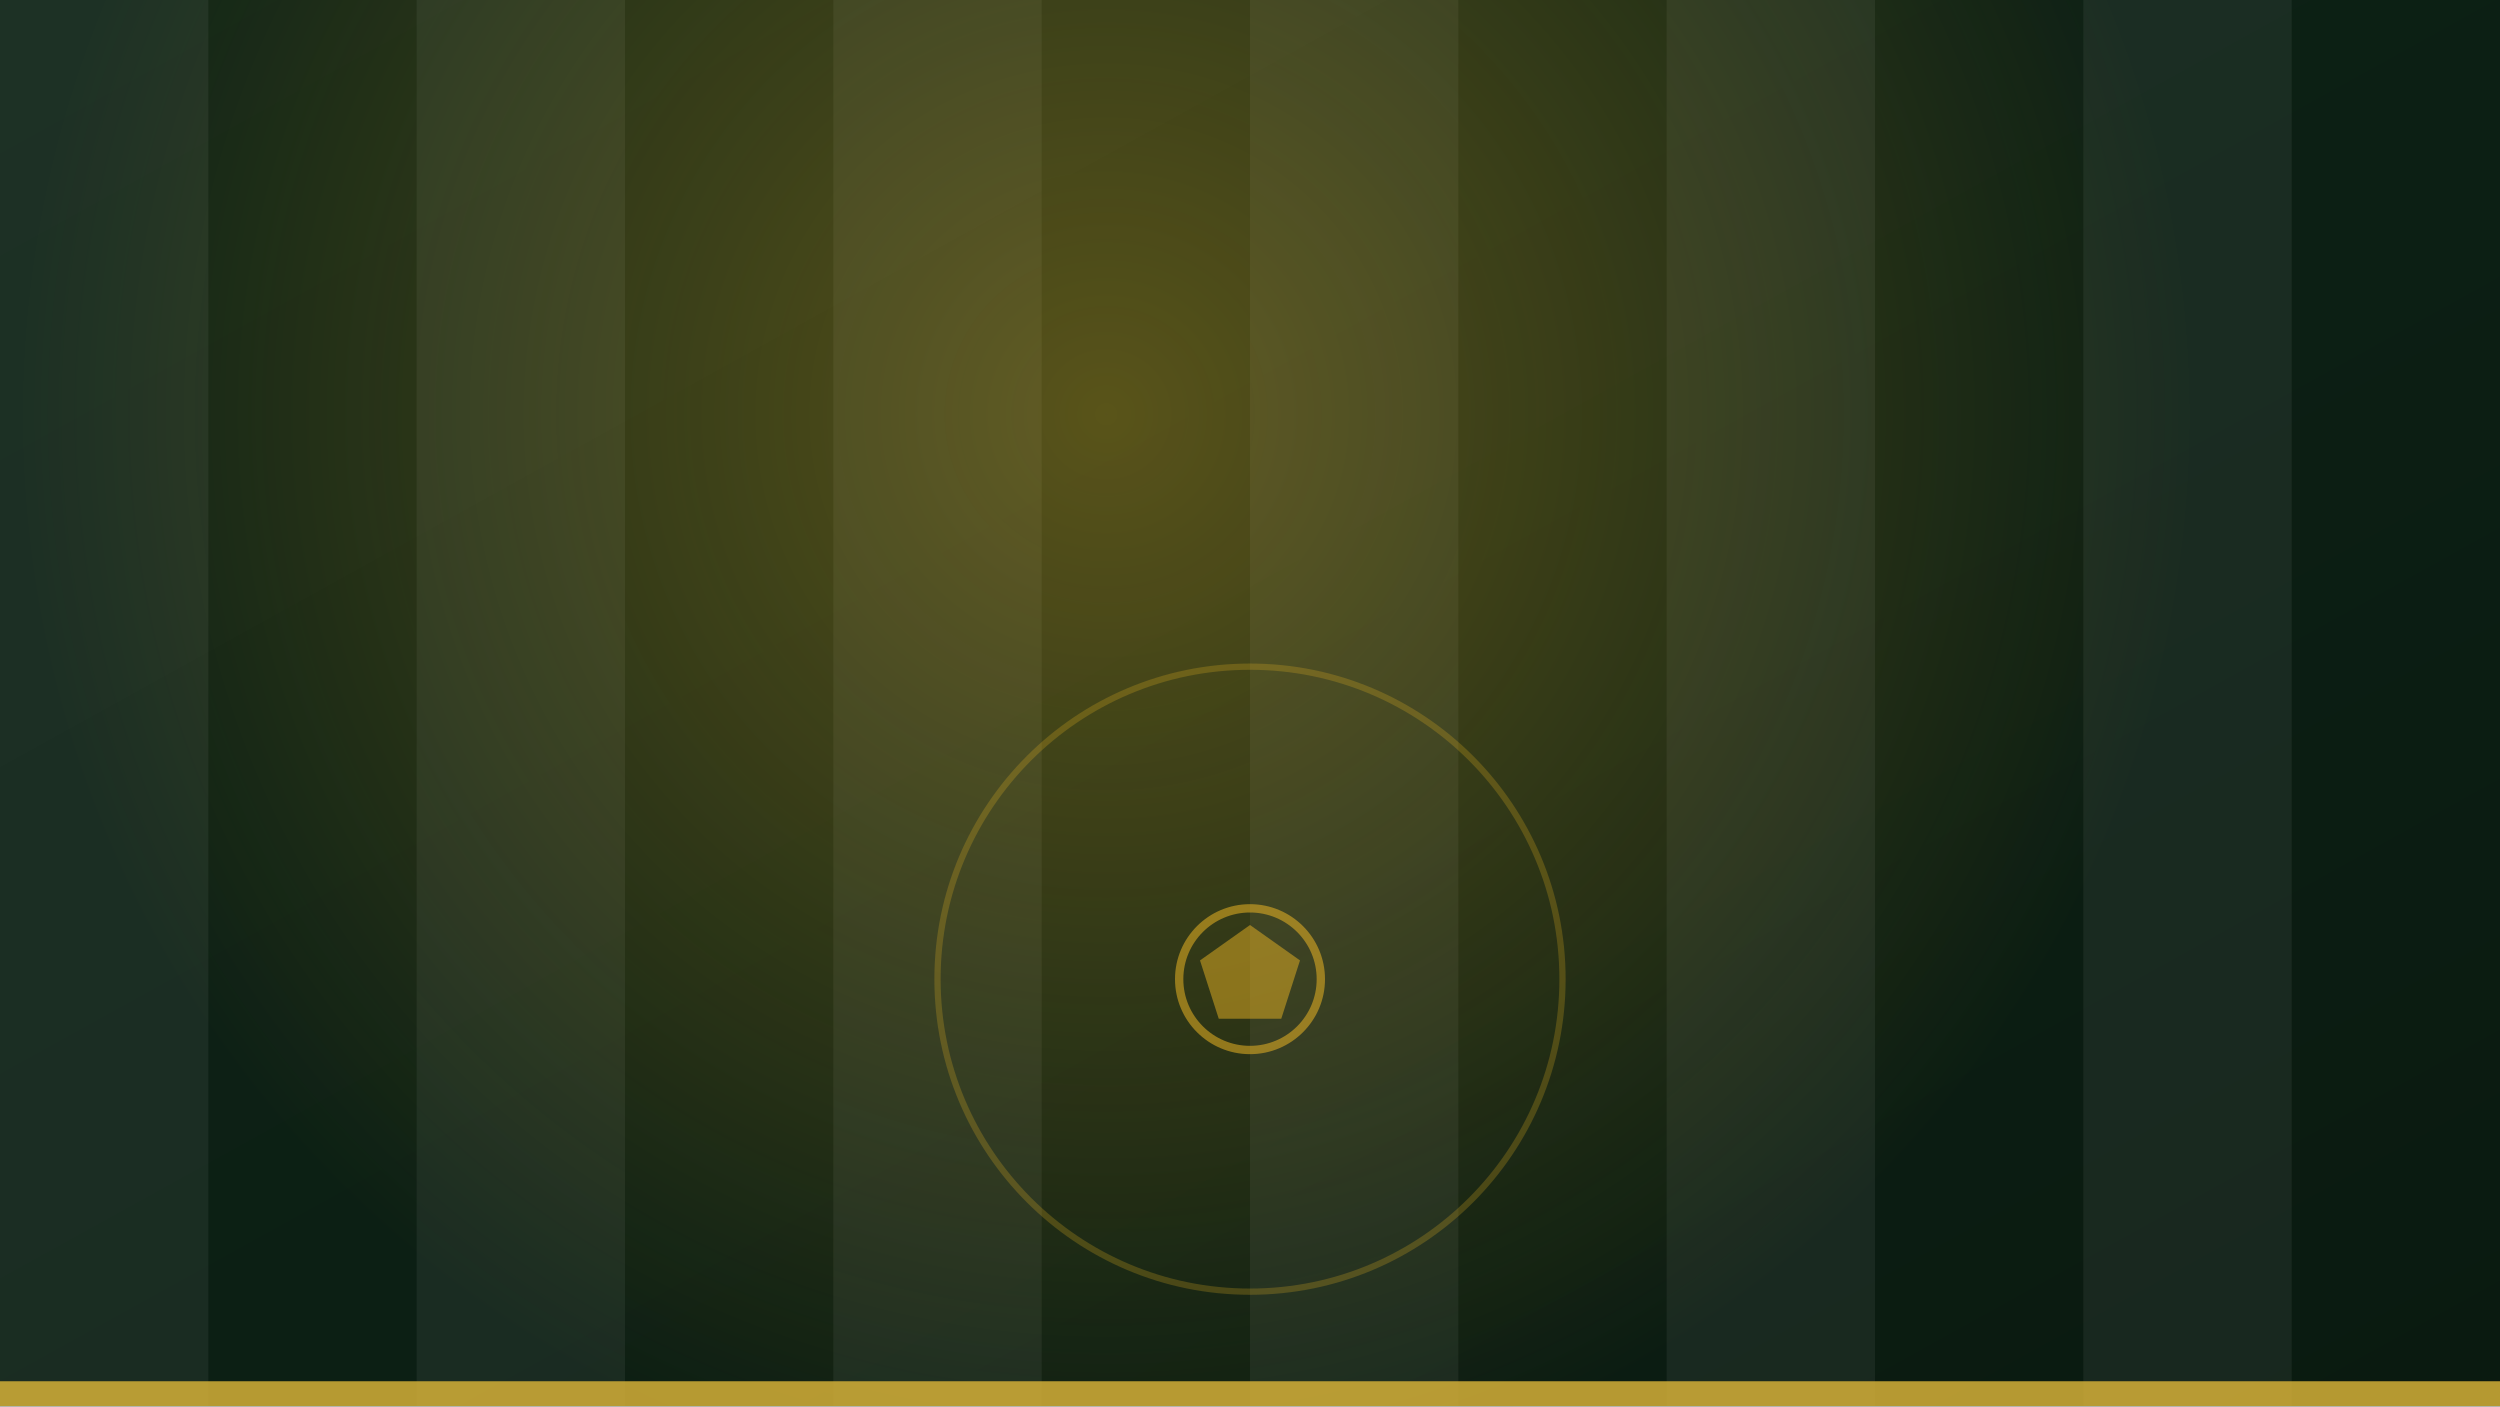
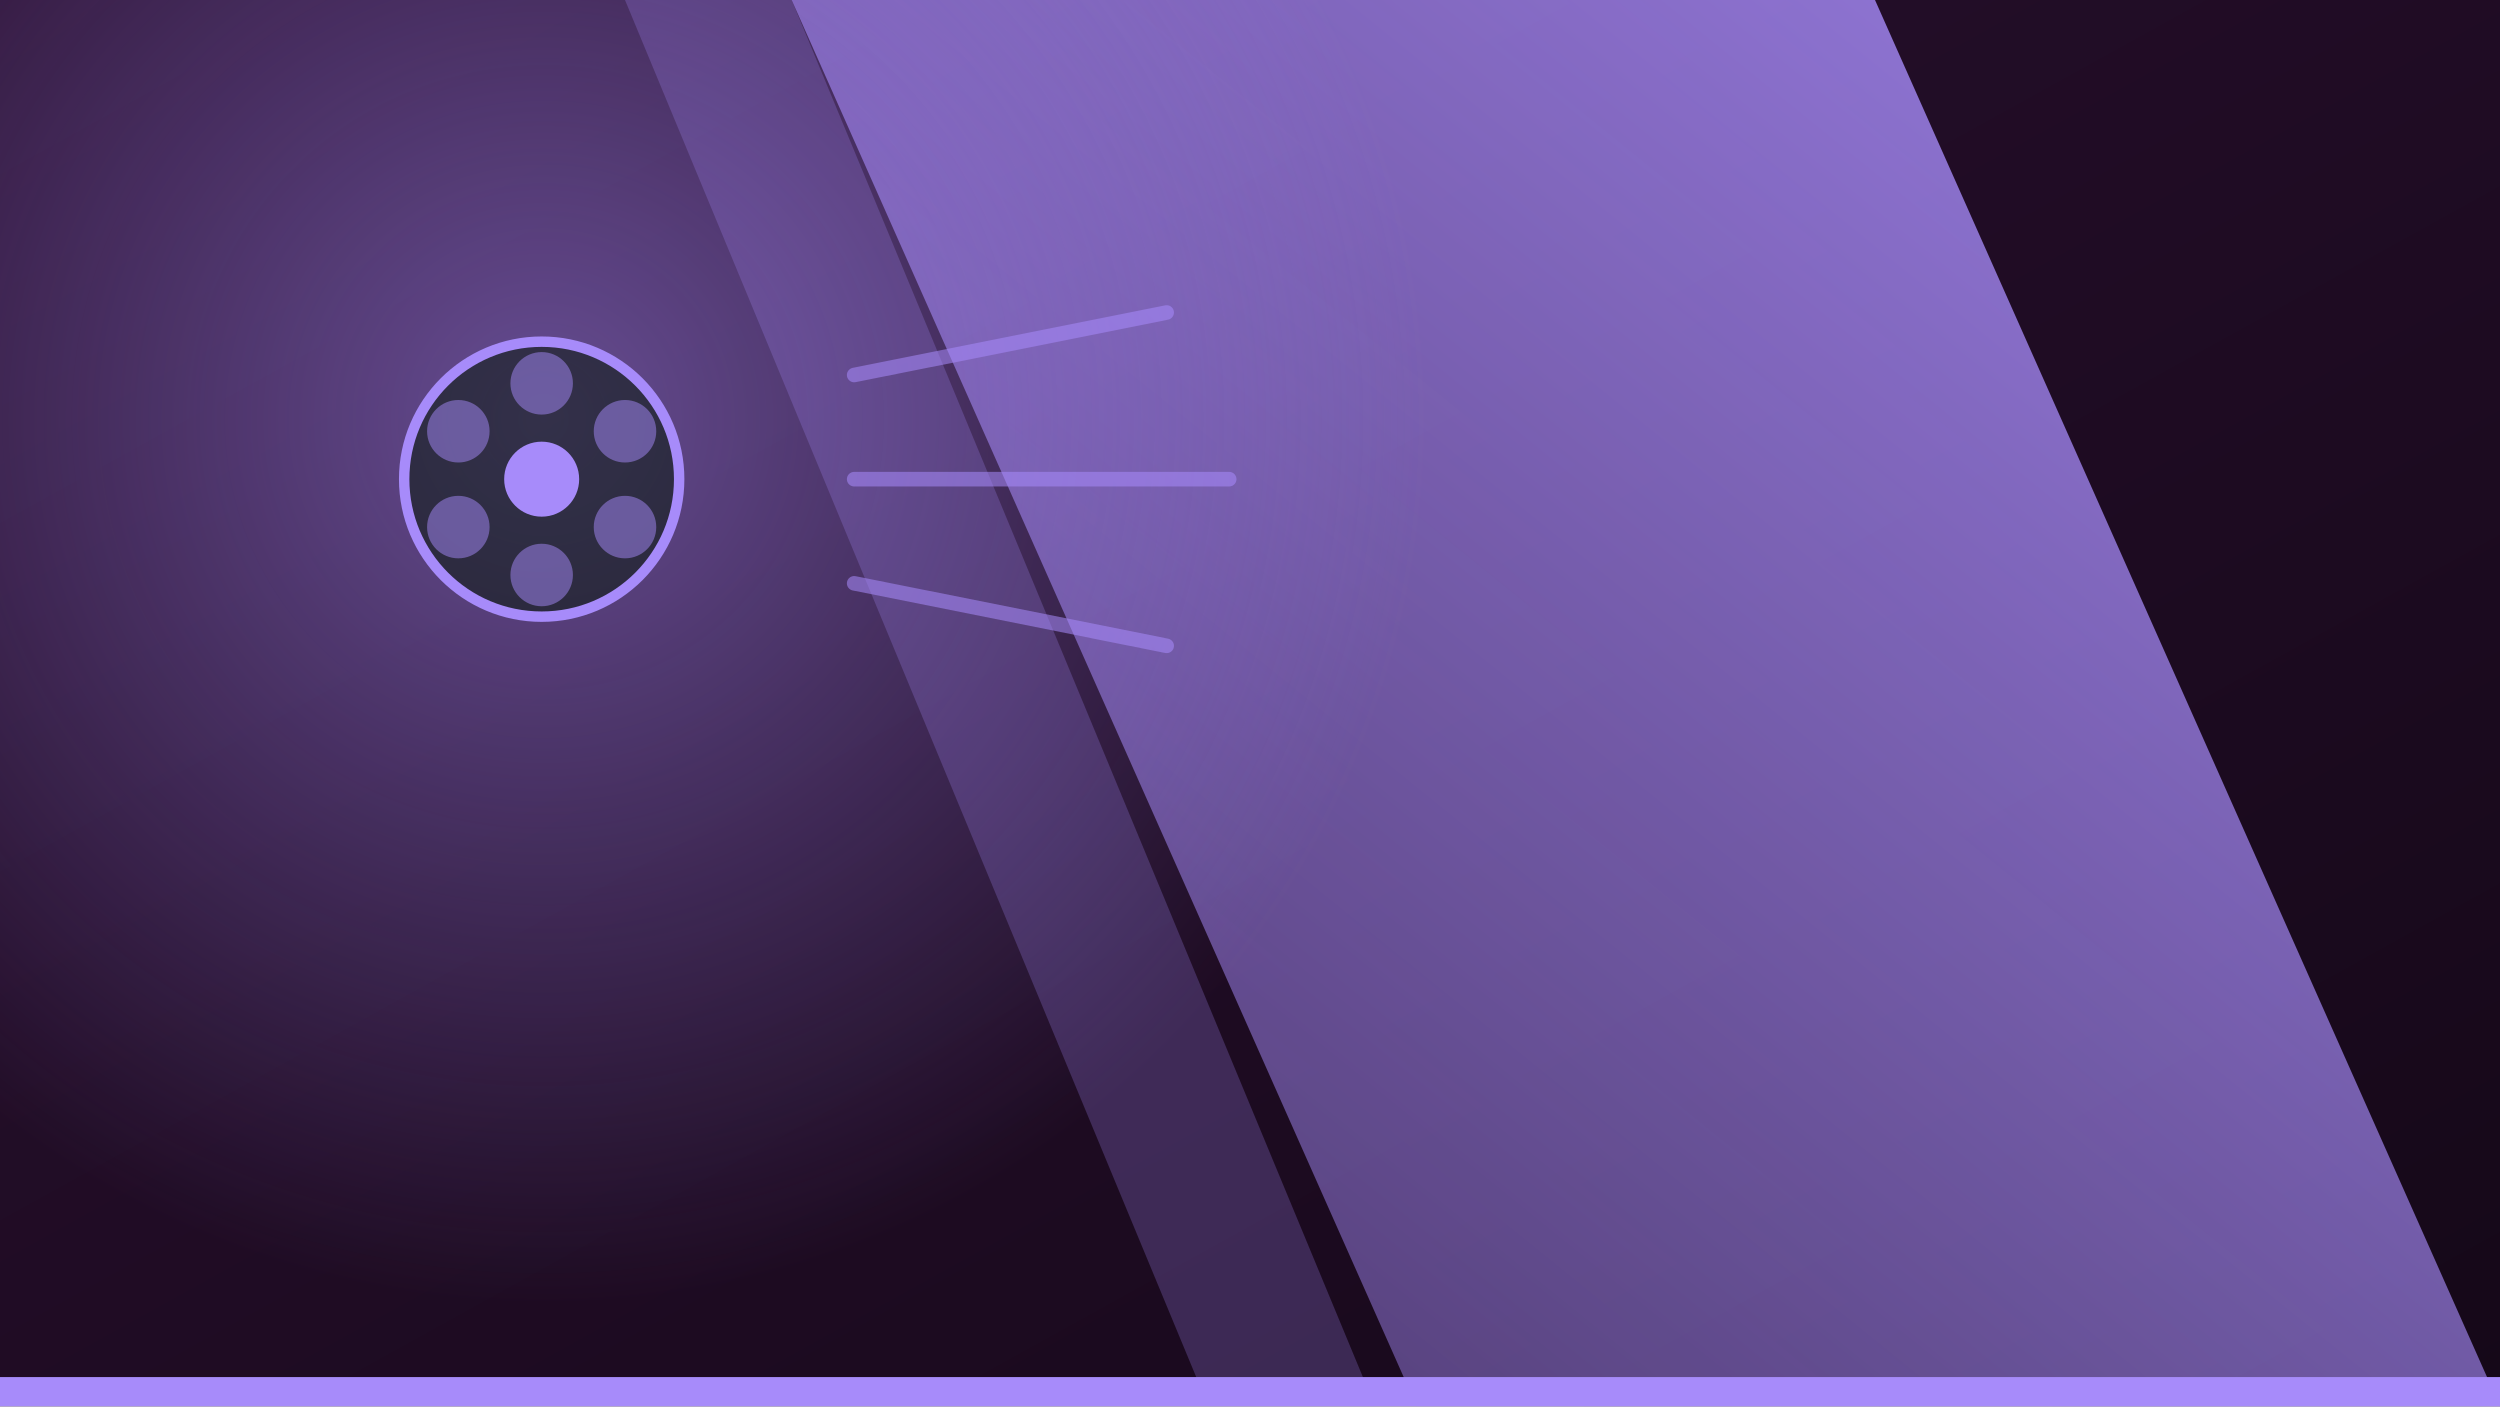
<svg xmlns="http://www.w3.org/2000/svg" viewBox="0 0 1200 675" preserveAspectRatio="xMidYMid slice">
  <defs>
    <linearGradient id="bg" x1="0" y1="0" x2="1" y2="1">
-       <stop offset="0" stop-color="#0f2417" />
-       <stop offset="0.55" stop-color="#0c1f14" />
-       <stop offset="1" stop-color="#0a1a10" />
+       <stop offset="0" stop-color="#2a1030" />
+       <stop offset="1" stop-color="#150818" />
+     </linearGradient>
+     <linearGradient id="band" x1="0" y1="0" x2="1" y2="1">
+       <stop offset="0" stop-color="#a78bfa" stop-opacity="0.9" />
+       <stop offset="1" stop-color="#a78bfa" stop-opacity="0.35" />
    </linearGradient>
    <radialGradient id="glow" cx="0.5" cy="0.5" r="0.5">
-       <stop offset="0" stop-color="#fbbf24" stop-opacity="0.32" />
-       <stop offset="1" stop-color="#fbbf24" stop-opacity="0" />
+       <stop offset="0" stop-color="#a78bfa" stop-opacity="0.5" />
+       <stop offset="1" stop-color="#a78bfa" stop-opacity="0" />
    </radialGradient>
  </defs>
  <rect width="1200" height="675" fill="url(#bg)" />
-   <g opacity="0.06" fill="#ffffff">
-     <rect x="0" y="0" width="100" height="675" />
-     <rect x="200" y="0" width="100" height="675" />
-     <rect x="400" y="0" width="100" height="675" />
-     <rect x="600" y="0" width="100" height="675" />
-     <rect x="800" y="0" width="100" height="675" />
-     <rect x="1000" y="0" width="100" height="675" />
+   <g transform="translate(1200,0) scale(-1,1)">
+     <path d="M0 675 L520 675 L820 0 L300 0 Z" fill="url(#band)" />
+     <path d="M540 675 L620 675 L900 0 L820 0 Z" fill="#a78bfa" fill-opacity="0.25" />
  </g>
-   <circle cx="531" cy="200" r="520" fill="url(#glow)" />
-   <circle cx="600" cy="470" r="150" fill="none" stroke="#fbbf24" stroke-opacity="0.22" stroke-width="3" />
-   <circle cx="600" cy="470" r="34" fill="none" stroke="#fbbf24" stroke-opacity="0.5" stroke-width="4" />
-   <path d="M600 444 l24 17 -9 28 h-30 l-9 -28 Z" fill="#fbbf24" fill-opacity="0.45" />
-   <rect x="0" y="663" width="1200" height="12" fill="#d4af37" opacity="0.85" />
+   <circle cx="260" cy="200" r="430" fill="url(#glow)" />
+   <circle cx="260" cy="230" r="66" fill="#0a1a10" fill-opacity="0.55" stroke="#a78bfa" stroke-width="5" />
+   <circle cx="260" cy="184" r="15" fill="#a78bfa" fill-opacity="0.5" />
+   <circle cx="300" cy="207" r="15" fill="#a78bfa" fill-opacity="0.5" />
+   <circle cx="300" cy="253" r="15" fill="#a78bfa" fill-opacity="0.5" />
+   <circle cx="260" cy="276" r="15" fill="#a78bfa" fill-opacity="0.5" />
+   <circle cx="220" cy="253" r="15" fill="#a78bfa" fill-opacity="0.5" />
+   <circle cx="220" cy="207" r="15" fill="#a78bfa" fill-opacity="0.5" />
+   <circle cx="260" cy="230" r="18" fill="#a78bfa" />
+   <g stroke="#a78bfa" stroke-opacity="0.55" stroke-width="7" stroke-linecap="round">
+     <line x1="410" y1="180" x2="560" y2="150" />
+     <line x1="410" y1="230" x2="590" y2="230" />
+     <line x1="410" y1="280" x2="560" y2="310" />
+   </g>
+   <rect x="0" y="661" width="1200" height="14" fill="#a78bfa" />
</svg>
